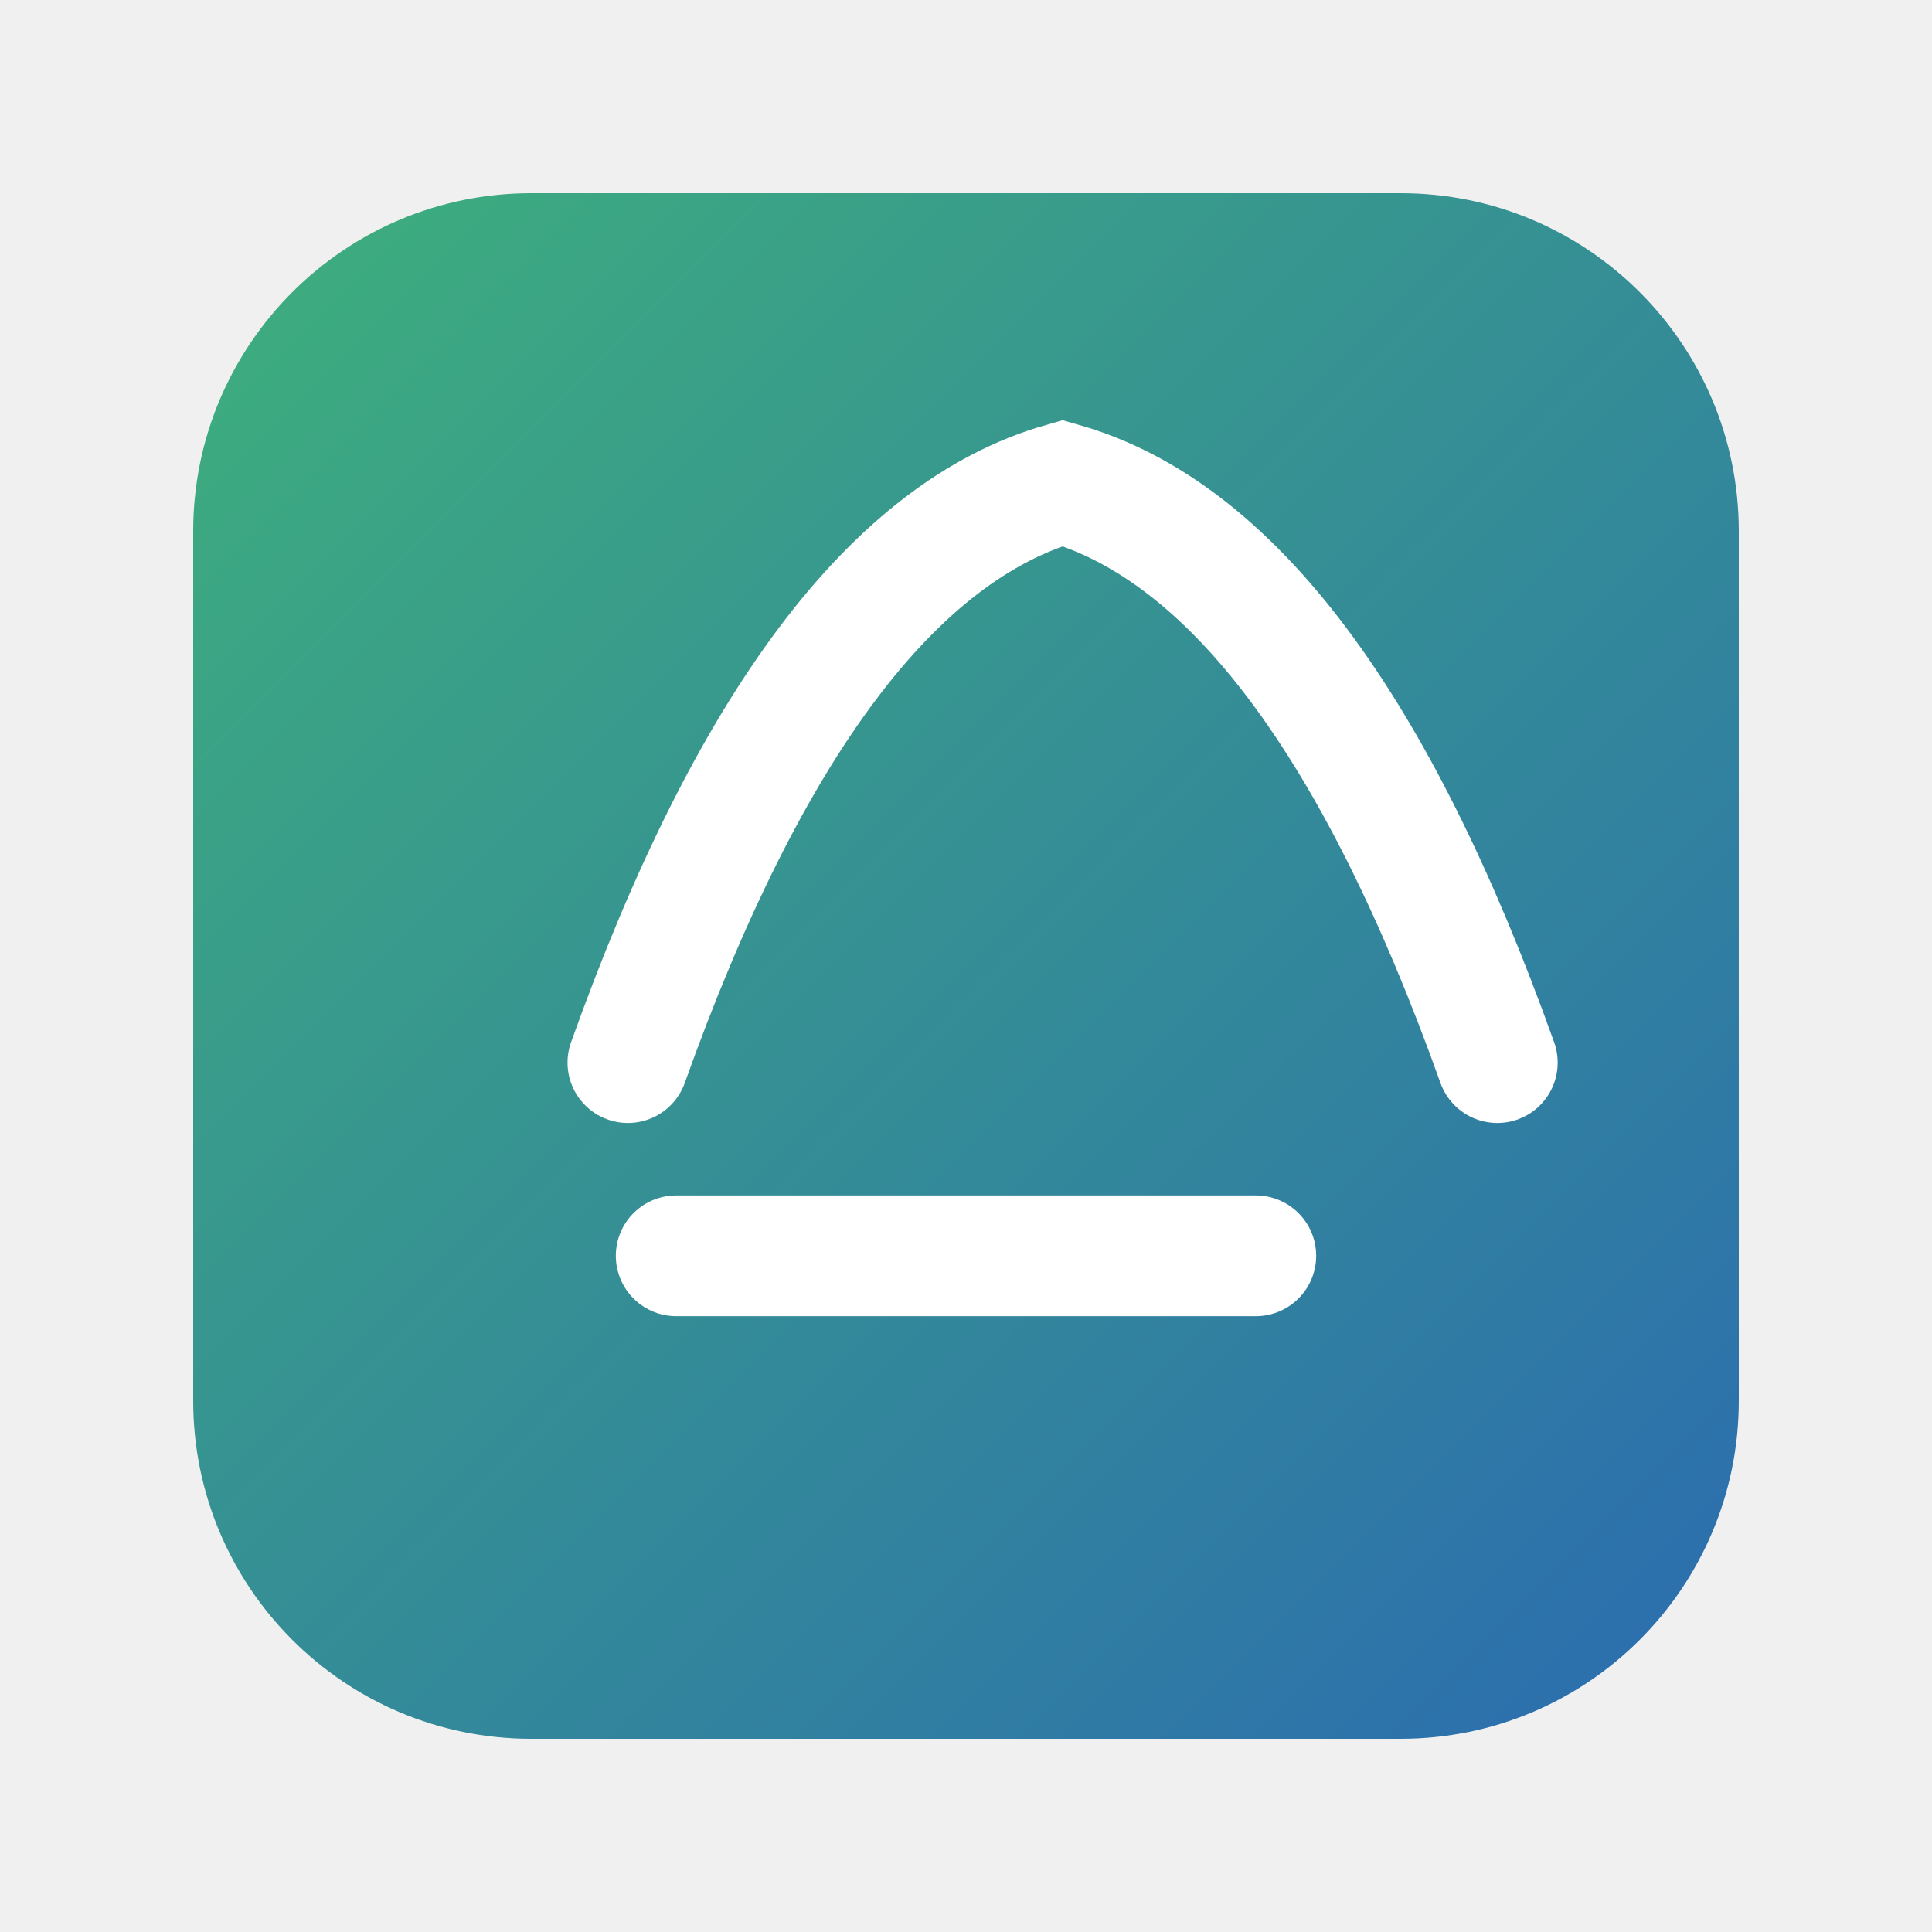
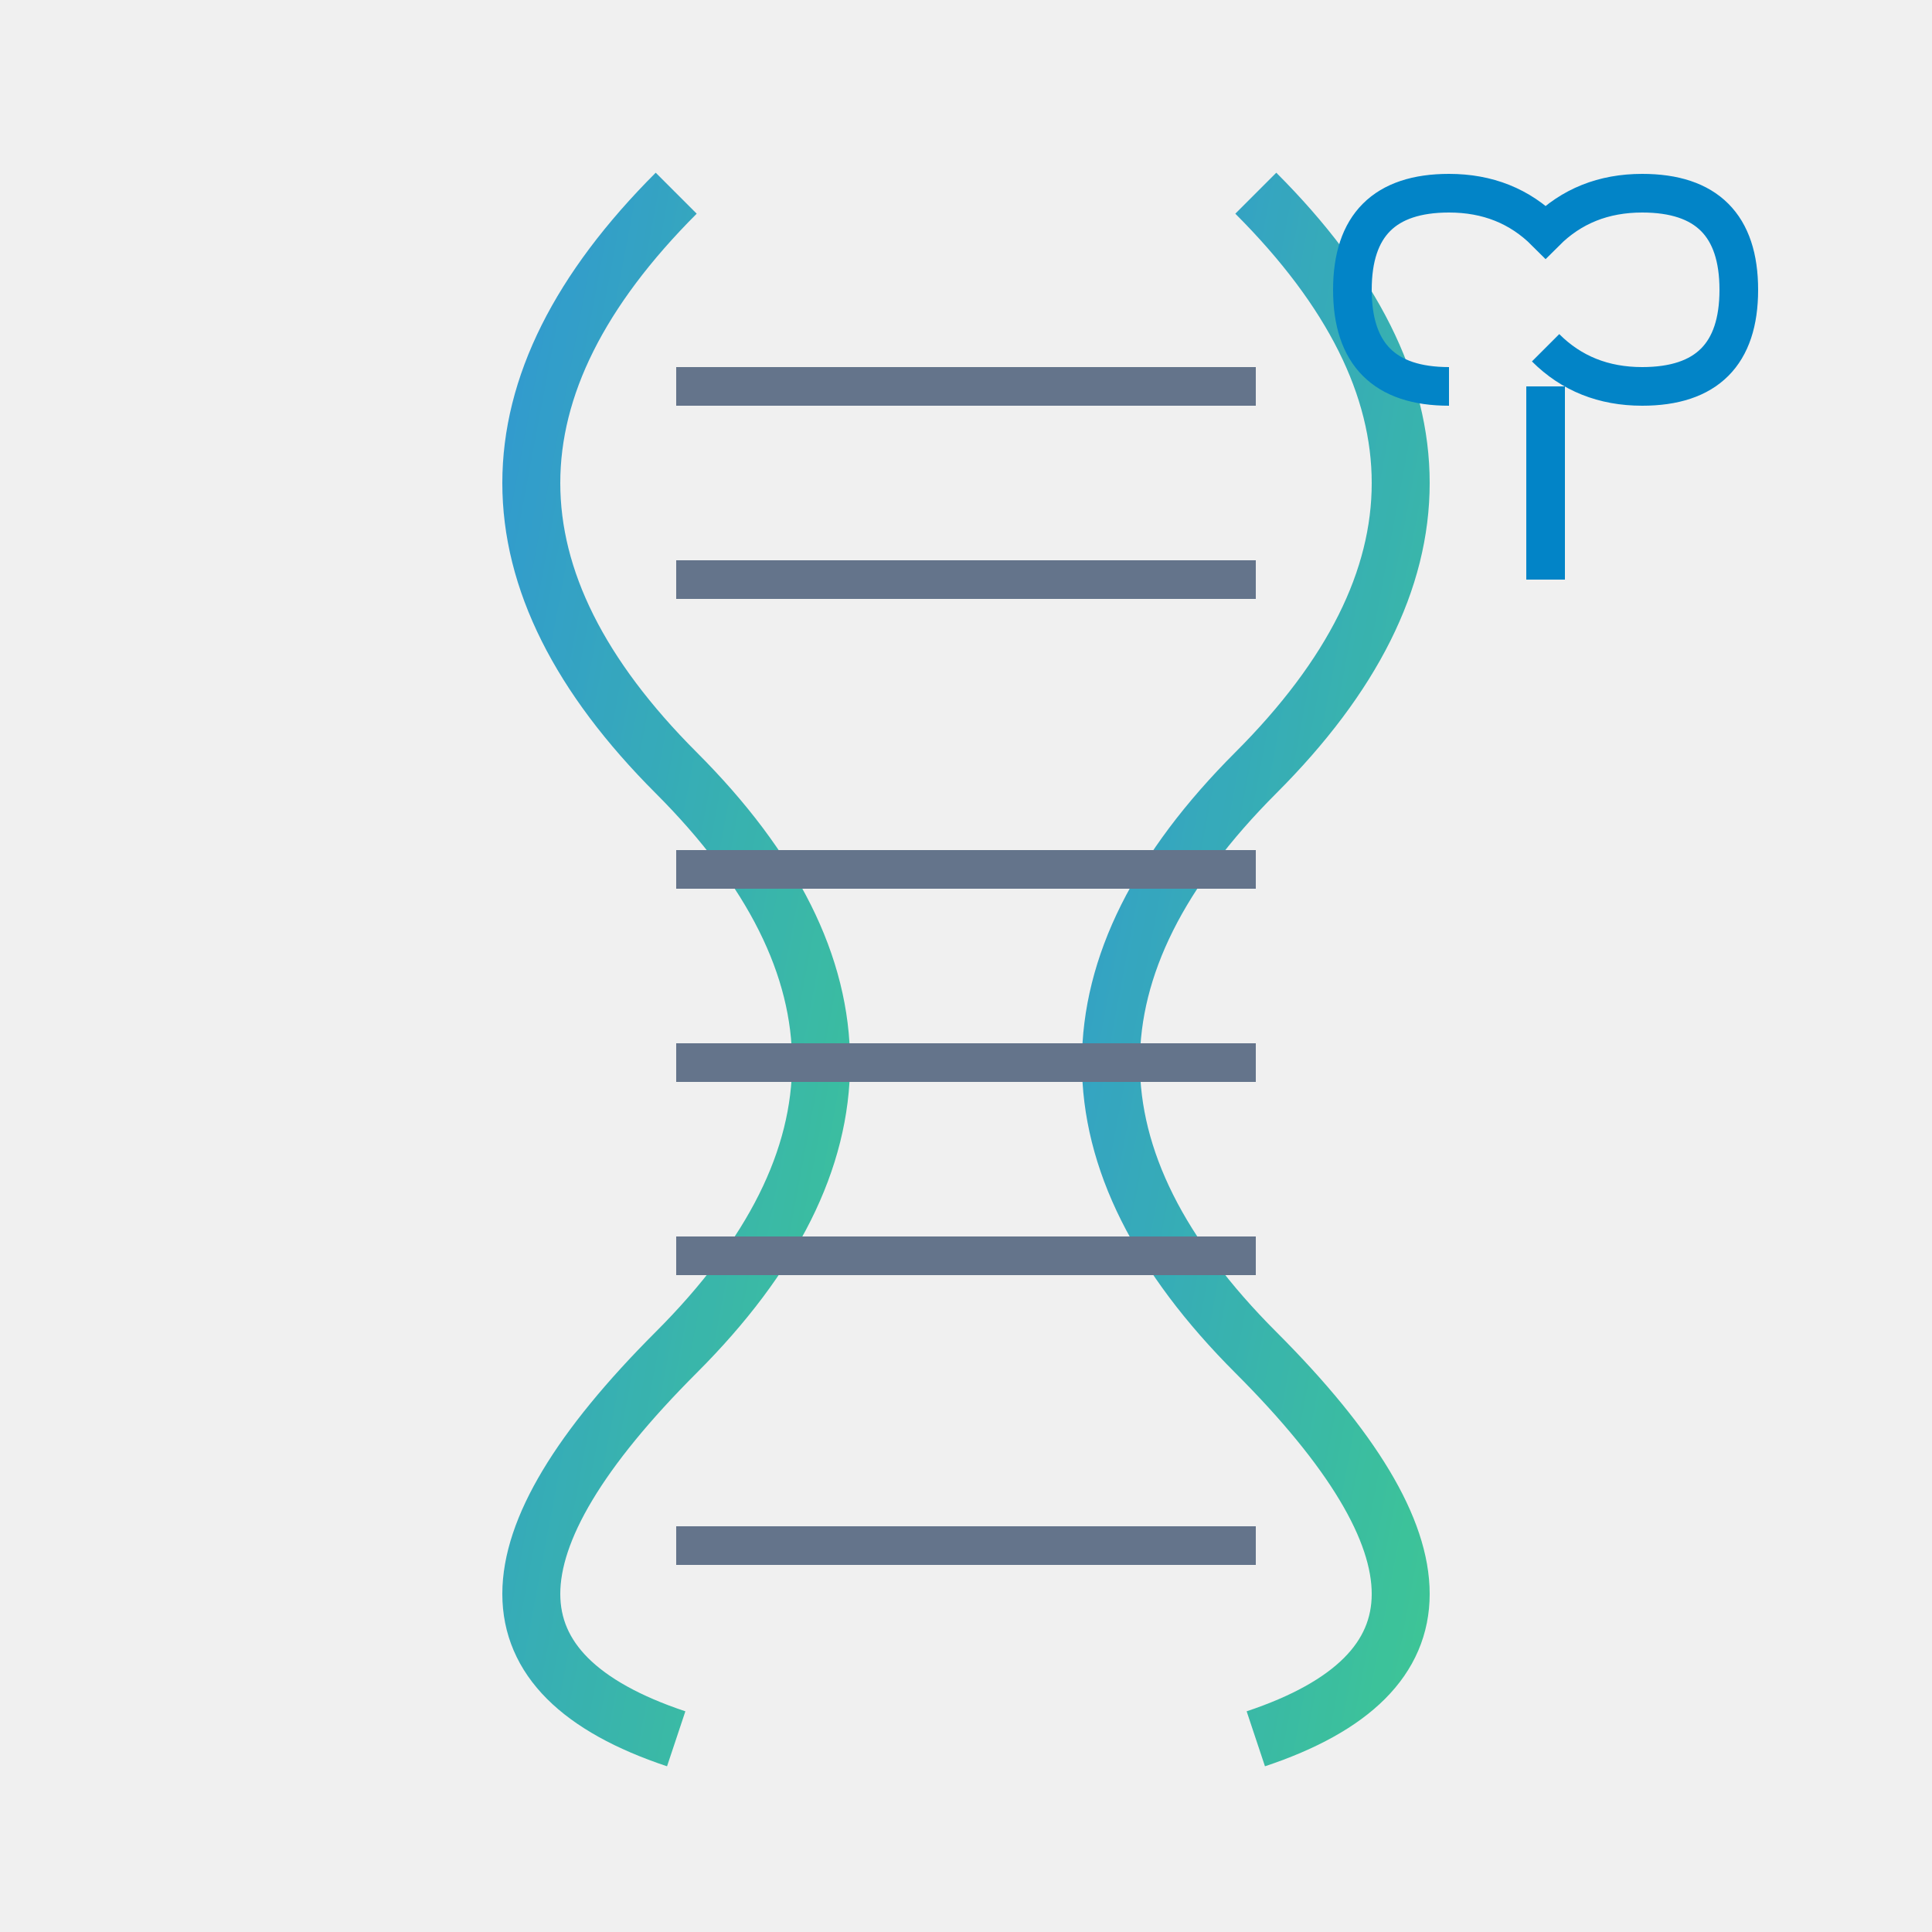
- <svg xmlns="http://www.w3.org/2000/svg" width="160" height="160" viewBox="0 0 160 160">
+ <svg xmlns="http://www.w3.org/2000/svg" viewBox="0 0 100 100" width="100" height="100">
  <defs>
-     <linearGradient id="g" x1="0" y1="0" x2="1" y2="1">
-       <stop offset="0" stop-color="#3eaf7c" />
-       <stop offset="1" stop-color="#2b6cb0" />
+     <linearGradient id="grad1" x1="0%" y1="0%" x2="100%" y2="100%">
+       <stop offset="0%" style="stop-color:#0284c7;stop-opacity:1" />
+       <stop offset="100%" style="stop-color:#10b981;stop-opacity:1" />
    </linearGradient>
  </defs>
-   <rect x="16" y="16" width="128" height="128" rx="28" fill="url(#g)" />
-   <path d="M52 88c10-28 22-44 36-48 14 4 26 20 36 48" fill="none" stroke="#fff" stroke-width="10" stroke-linecap="round" />
-   <path d="M56 104h48" fill="none" stroke="#fff" stroke-width="10" stroke-linecap="round" />
+   <g fill="none" stroke="url(#grad1)" stroke-width="3">
+     <path d="M35 10 Q20 25, 35 40 Q50 55, 35 70 Q20 85, 35 90" opacity="0.8" />
+     <path d="M65 10 Q80 25, 65 40 Q50 55, 65 70 Q80 85, 65 90" opacity="0.8" />
+     <line x1="35" y1="20" x2="65" y2="20" stroke="#64748b" stroke-width="2" />
+     <line x1="65" y1="30" x2="35" y2="30" stroke="#64748b" stroke-width="2" />
+     <line x1="35" y1="45" x2="65" y2="45" stroke="#64748b" stroke-width="2" />
+     <line x1="65" y1="55" x2="35" y2="55" stroke="#64748b" stroke-width="2" />
+     <line x1="35" y1="65" x2="65" y2="65" stroke="#64748b" stroke-width="2" />
+     <line x1="65" y1="80" x2="35" y2="80" stroke="#64748b" stroke-width="2" />
+   </g>
+   <g fill="none" stroke="#0284c7" stroke-width="2">
+     <path d="M75 20 Q70 20, 70 15 Q70 10, 75 10 Q78 10, 80 12 Q82 10, 85 10 Q90 10, 90 15 Q90 20, 85 20 Q82 20, 80 18" />
+     <line x1="80" y1="20" x2="80" y2="30" />
+   </g>
</svg>
